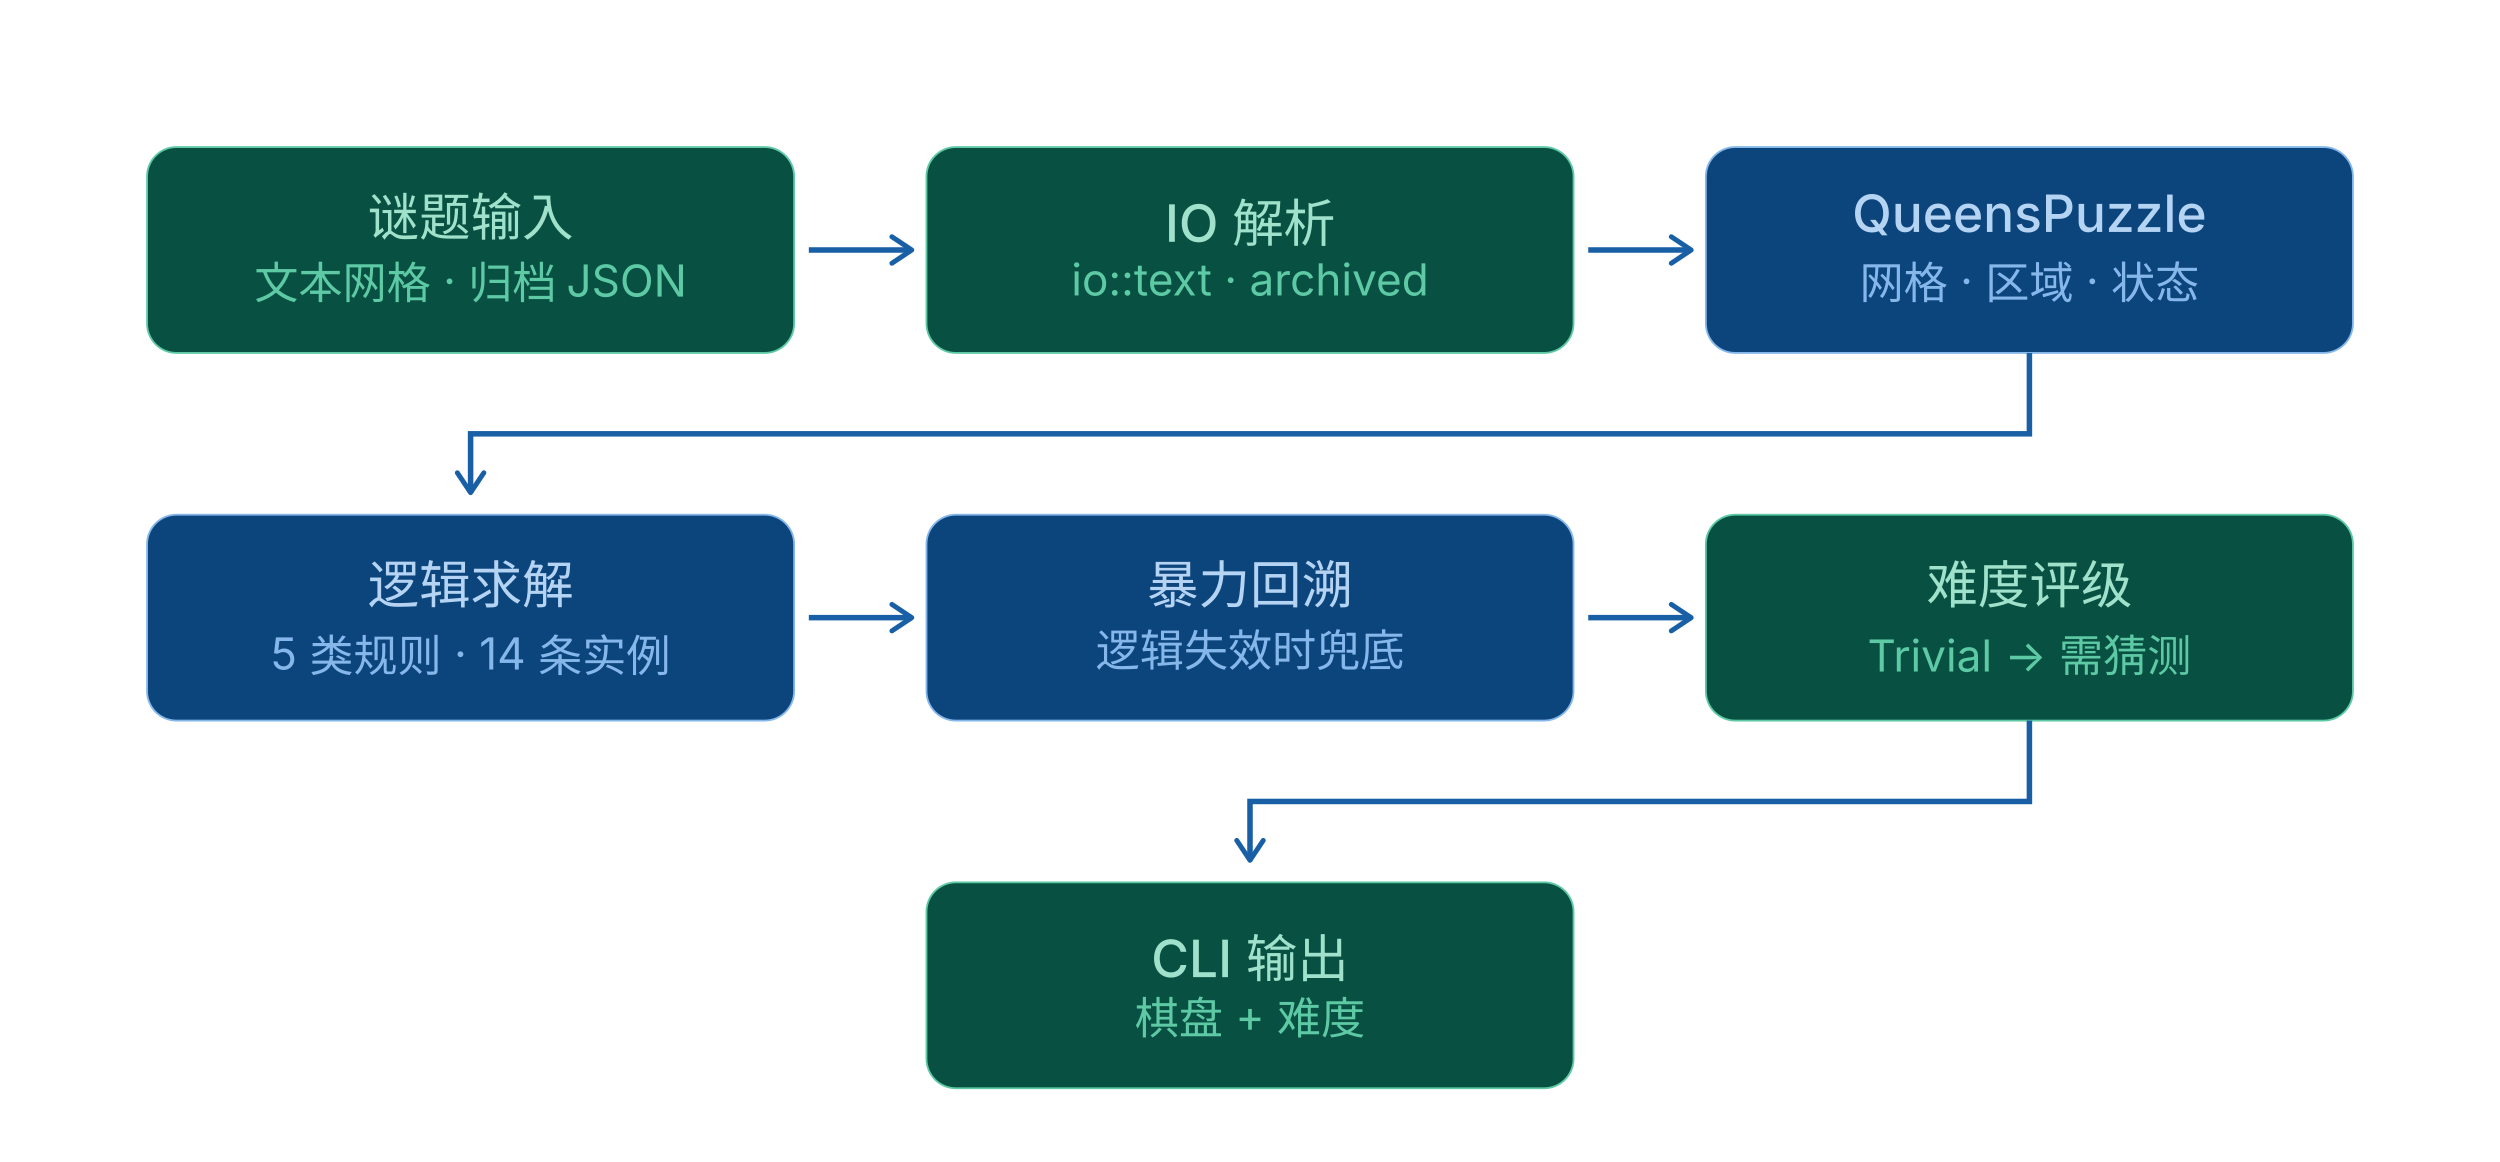
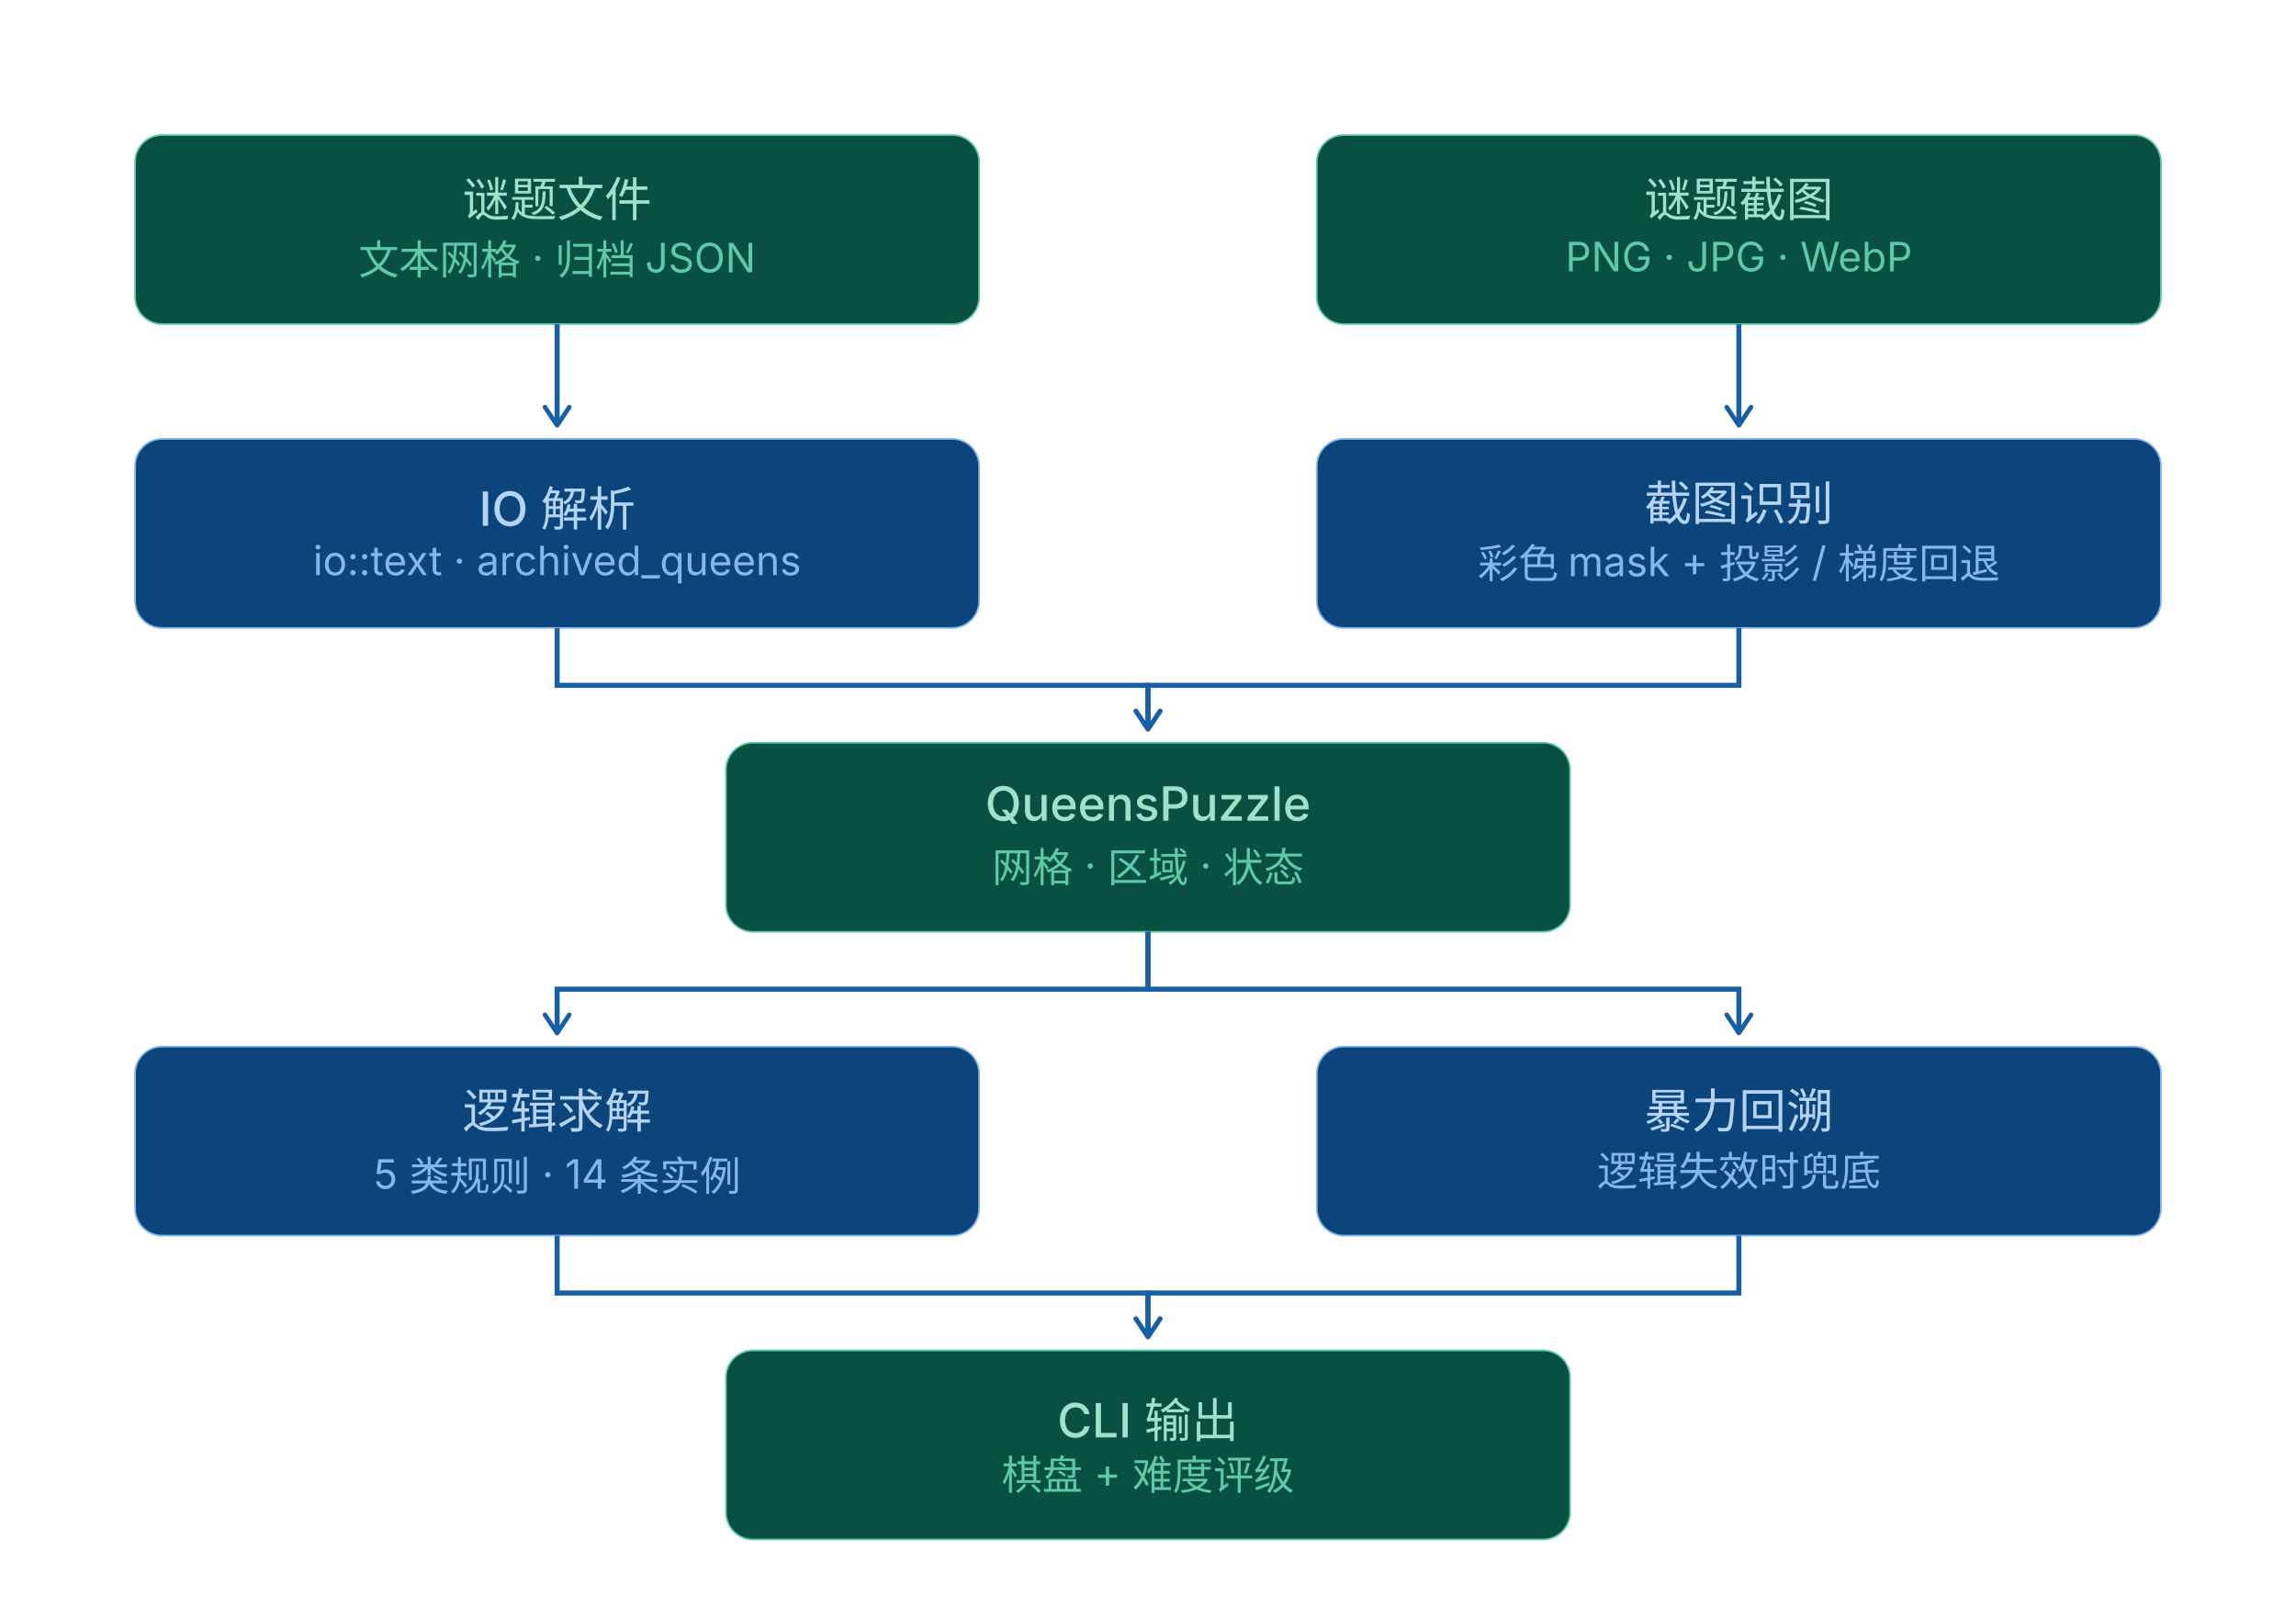
- <svg xmlns="http://www.w3.org/2000/svg" viewBox="0 0 680 316" width="680" height="316" role="img">
+ <svg xmlns="http://www.w3.org/2000/svg" viewBox="0 0 680 476" width="680" height="476" role="img">
  <defs>
    <marker id="arrow" viewBox="0 0 10 10" refX="8" refY="5" markerWidth="6" markerHeight="6" orient="auto-start-reverse">
      <path d="M2 1L8 5L2 9" fill="none" stroke="#185FA5" stroke-width="1.5" stroke-linecap="round" stroke-linejoin="round" />
    </marker>
  </defs>
  <g font-family="system-ui, -apple-system, Segoe UI, PingFang SC, Microsoft YaHei, sans-serif">
-     <rect x="40" y="40" width="176" height="56" rx="8" fill="#085041" stroke="#5DCAA5" stroke-width="0.5" />
-     <text x="128" y="58" text-anchor="middle" dominant-baseline="central" font-size="14" font-weight="500" fill="#9FE1CB">谜题输入</text>
-     <text x="128" y="76" text-anchor="middle" dominant-baseline="central" font-size="12" fill="#5DCAA5">文本网格 · 归档 JSON</text>
-     <rect x="252" y="40" width="176" height="56" rx="8" fill="#085041" stroke="#5DCAA5" stroke-width="0.5" />
-     <text x="340" y="58" text-anchor="middle" dominant-baseline="central" font-size="14" font-weight="500" fill="#9FE1CB">IO 解析</text>
-     <text x="340" y="76" text-anchor="middle" dominant-baseline="central" font-size="12" fill="#5DCAA5">io::text · archived</text>
-     <rect x="464" y="40" width="176" height="56" rx="8" fill="#0C447C" stroke="#85B7EB" stroke-width="0.5" />
-     <text x="552" y="58" text-anchor="middle" dominant-baseline="central" font-size="14" font-weight="500" fill="#B5D4F4">QueensPuzzle</text>
-     <text x="552" y="76" text-anchor="middle" dominant-baseline="central" font-size="12" fill="#85B7EB">网格 · 区域 · 状态</text>
-     <path d="M220 68 H248" fill="none" stroke="#185FA5" stroke-width="1.5" marker-end="url(#arrow)" />
-     <path d="M432 68 H460" fill="none" stroke="#185FA5" stroke-width="1.5" marker-end="url(#arrow)" />
-     <path d="M552 96 V118 H128 V134" fill="none" stroke="#185FA5" stroke-width="1.5" marker-end="url(#arrow)" />
-     <rect x="40" y="140" width="176" height="56" rx="8" fill="#0C447C" stroke="#85B7EB" stroke-width="0.5" />
-     <text x="128" y="158" text-anchor="middle" dominant-baseline="central" font-size="14" font-weight="500" fill="#B5D4F4">逻辑求解</text>
-     <text x="128" y="176" text-anchor="middle" dominant-baseline="central" font-size="12" fill="#85B7EB">5 类规则 · 14 条实例</text>
-     <rect x="252" y="140" width="176" height="56" rx="8" fill="#0C447C" stroke="#85B7EB" stroke-width="0.5" />
-     <text x="340" y="158" text-anchor="middle" dominant-baseline="central" font-size="14" font-weight="500" fill="#B5D4F4">暴力回溯</text>
-     <text x="340" y="176" text-anchor="middle" dominant-baseline="central" font-size="12" fill="#85B7EB">逻辑失效时兜底</text>
-     <rect x="464" y="140" width="176" height="56" rx="8" fill="#085041" stroke="#5DCAA5" stroke-width="0.5" />
-     <text x="552" y="158" text-anchor="middle" dominant-baseline="central" font-size="14" font-weight="500" fill="#9FE1CB">难度评级</text>
-     <text x="552" y="176" text-anchor="middle" dominant-baseline="central" font-size="12" fill="#5DCAA5">Trivial → 需猜测</text>
-     <path d="M220 168 H248" fill="none" stroke="#185FA5" stroke-width="1.5" marker-end="url(#arrow)" />
-     <path d="M432 168 H460" fill="none" stroke="#185FA5" stroke-width="1.5" marker-end="url(#arrow)" />
-     <path d="M552 196 V218 H340 V234" fill="none" stroke="#185FA5" stroke-width="1.5" marker-end="url(#arrow)" />
-     <rect x="252" y="240" width="176" height="56" rx="8" fill="#085041" stroke="#5DCAA5" stroke-width="0.5" />
-     <text x="340" y="258" text-anchor="middle" dominant-baseline="central" font-size="14" font-weight="500" fill="#9FE1CB">CLI 输出</text>
-     <text x="340" y="276" text-anchor="middle" dominant-baseline="central" font-size="12" fill="#5DCAA5">棋盘 + 难度</text>
+     <rect x="40" y="40" width="250" height="56" rx="8" fill="#085041" stroke="#5DCAA5" stroke-width="0.5" />
+     <text x="165" y="58" text-anchor="middle" dominant-baseline="central" font-size="14" font-weight="500" fill="#9FE1CB">谜题文件</text>
+     <text x="165" y="76" text-anchor="middle" dominant-baseline="central" font-size="12" fill="#5DCAA5">文本网格 · 归档 JSON</text>
+     <rect x="390" y="40" width="250" height="56" rx="8" fill="#085041" stroke="#5DCAA5" stroke-width="0.5" />
+     <text x="515" y="58" text-anchor="middle" dominant-baseline="central" font-size="14" font-weight="500" fill="#9FE1CB">谜题截图</text>
+     <text x="515" y="76" text-anchor="middle" dominant-baseline="central" font-size="12" fill="#5DCAA5">PNG · JPG · WebP</text>
+     <path d="M165 96 V126" fill="none" stroke="#185FA5" stroke-width="1.5" marker-end="url(#arrow)" />
+     <path d="M515 96 V126" fill="none" stroke="#185FA5" stroke-width="1.5" marker-end="url(#arrow)" />
+     <rect x="40" y="130" width="250" height="56" rx="8" fill="#0C447C" stroke="#85B7EB" stroke-width="0.5" />
+     <text x="165" y="148" text-anchor="middle" dominant-baseline="central" font-size="14" font-weight="500" fill="#B5D4F4">IO 解析</text>
+     <text x="165" y="166" text-anchor="middle" dominant-baseline="central" font-size="12" fill="#85B7EB">io::text · archived_queens</text>
+     <rect x="390" y="130" width="250" height="56" rx="8" fill="#0C447C" stroke="#85B7EB" stroke-width="0.5" />
+     <text x="515" y="148" text-anchor="middle" dominant-baseline="central" font-size="14" font-weight="500" fill="#B5D4F4">截图识别</text>
+     <text x="515" y="166" text-anchor="middle" dominant-baseline="central" font-size="12" fill="#85B7EB">彩色 mask + 投影 / 梯度回退</text>
+     <path d="M165 186 V203 H340 V216" fill="none" stroke="#185FA5" stroke-width="1.5" marker-end="url(#arrow)" />
+     <path d="M515 186 V203 H340 V216" fill="none" stroke="#185FA5" stroke-width="1.5" marker-end="url(#arrow)" />
+     <rect x="215" y="220" width="250" height="56" rx="8" fill="#085041" stroke="#5DCAA5" stroke-width="0.5" />
+     <text x="340" y="238" text-anchor="middle" dominant-baseline="central" font-size="14" font-weight="500" fill="#9FE1CB">QueensPuzzle</text>
+     <text x="340" y="256" text-anchor="middle" dominant-baseline="central" font-size="12" fill="#5DCAA5">网格 · 区域 · 状态</text>
+     <path d="M340 276 V293 H165 V306" fill="none" stroke="#185FA5" stroke-width="1.5" marker-end="url(#arrow)" />
+     <path d="M340 276 V293 H515 V306" fill="none" stroke="#185FA5" stroke-width="1.5" marker-end="url(#arrow)" />
+     <rect x="40" y="310" width="250" height="56" rx="8" fill="#0C447C" stroke="#85B7EB" stroke-width="0.5" />
+     <text x="165" y="328" text-anchor="middle" dominant-baseline="central" font-size="14" font-weight="500" fill="#B5D4F4">逻辑求解</text>
+     <text x="165" y="346" text-anchor="middle" dominant-baseline="central" font-size="12" fill="#85B7EB">5 类规则 · 14 条实例</text>
+     <rect x="390" y="310" width="250" height="56" rx="8" fill="#0C447C" stroke="#85B7EB" stroke-width="0.5" />
+     <text x="515" y="328" text-anchor="middle" dominant-baseline="central" font-size="14" font-weight="500" fill="#B5D4F4">暴力回溯</text>
+     <text x="515" y="346" text-anchor="middle" dominant-baseline="central" font-size="12" fill="#85B7EB">逻辑失效时兜底</text>
+     <path d="M165 366 V383 H340 V396" fill="none" stroke="#185FA5" stroke-width="1.5" marker-end="url(#arrow)" />
+     <path d="M515 366 V383 H340 V396" fill="none" stroke="#185FA5" stroke-width="1.5" marker-end="url(#arrow)" />
+     <rect x="215" y="400" width="250" height="56" rx="8" fill="#085041" stroke="#5DCAA5" stroke-width="0.5" />
+     <text x="340" y="418" text-anchor="middle" dominant-baseline="central" font-size="14" font-weight="500" fill="#9FE1CB">CLI 输出</text>
+     <text x="340" y="436" text-anchor="middle" dominant-baseline="central" font-size="12" fill="#5DCAA5">棋盘 + 难度评级</text>
  </g>
</svg>
